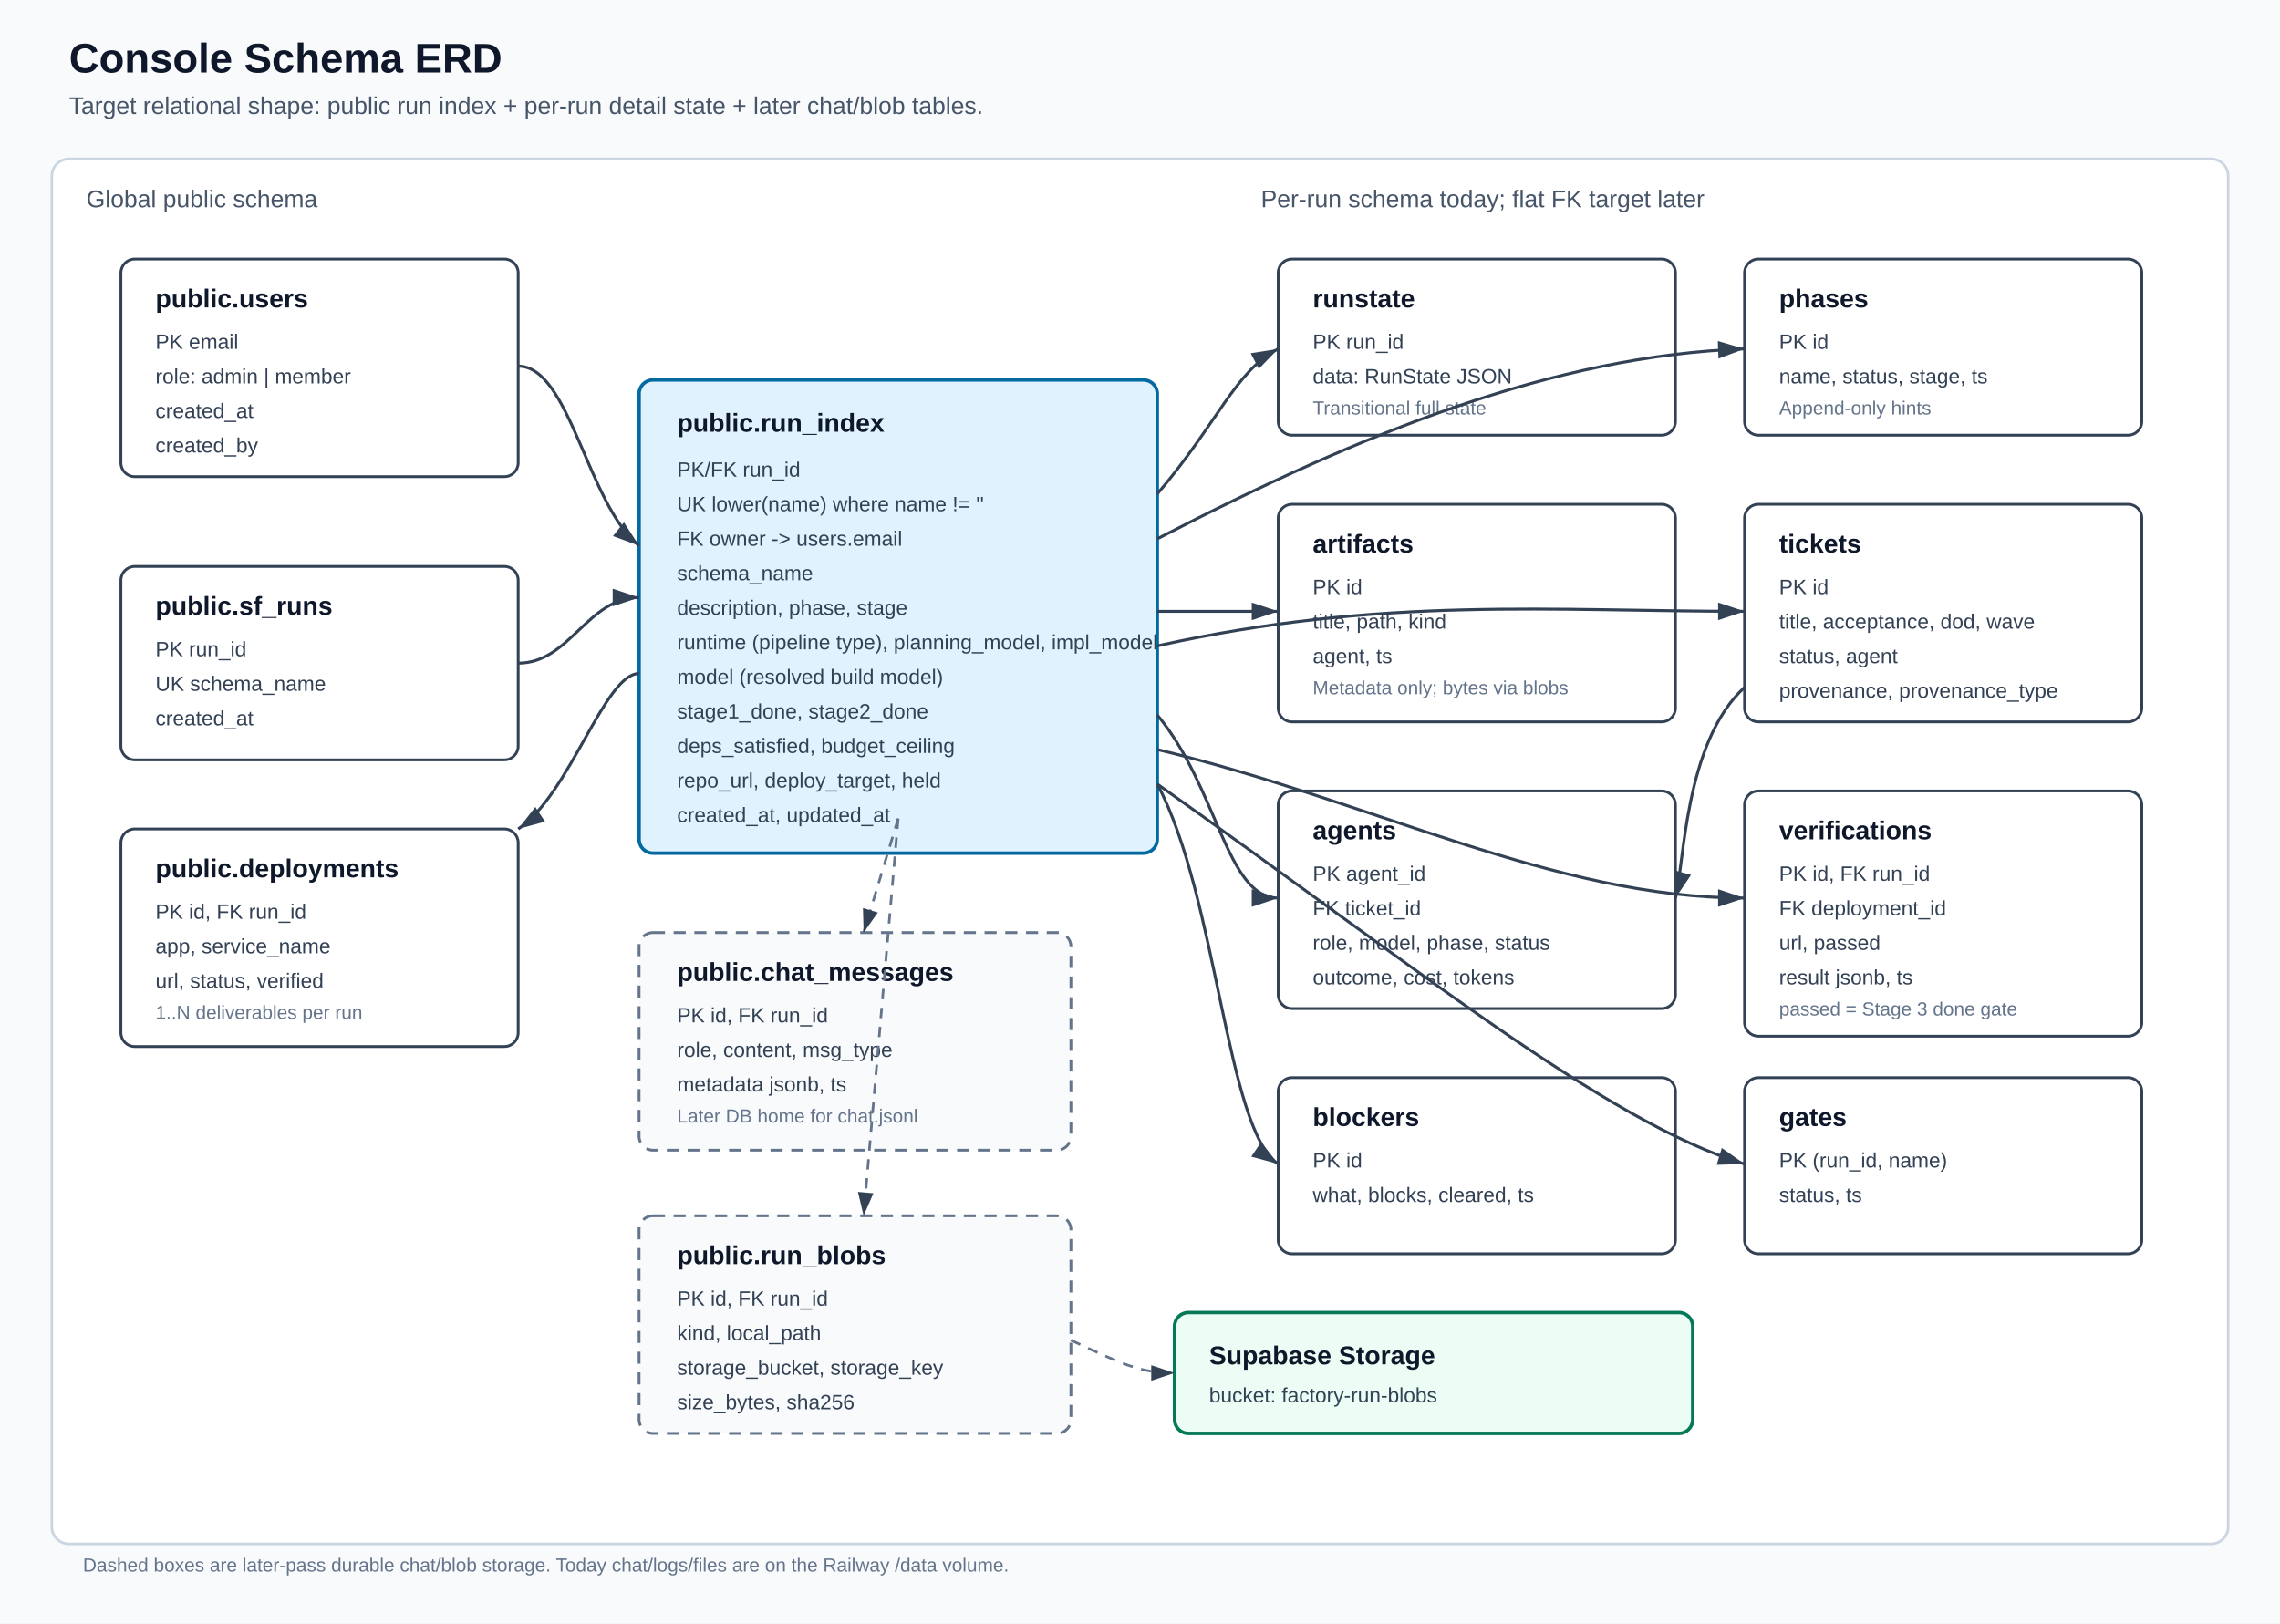
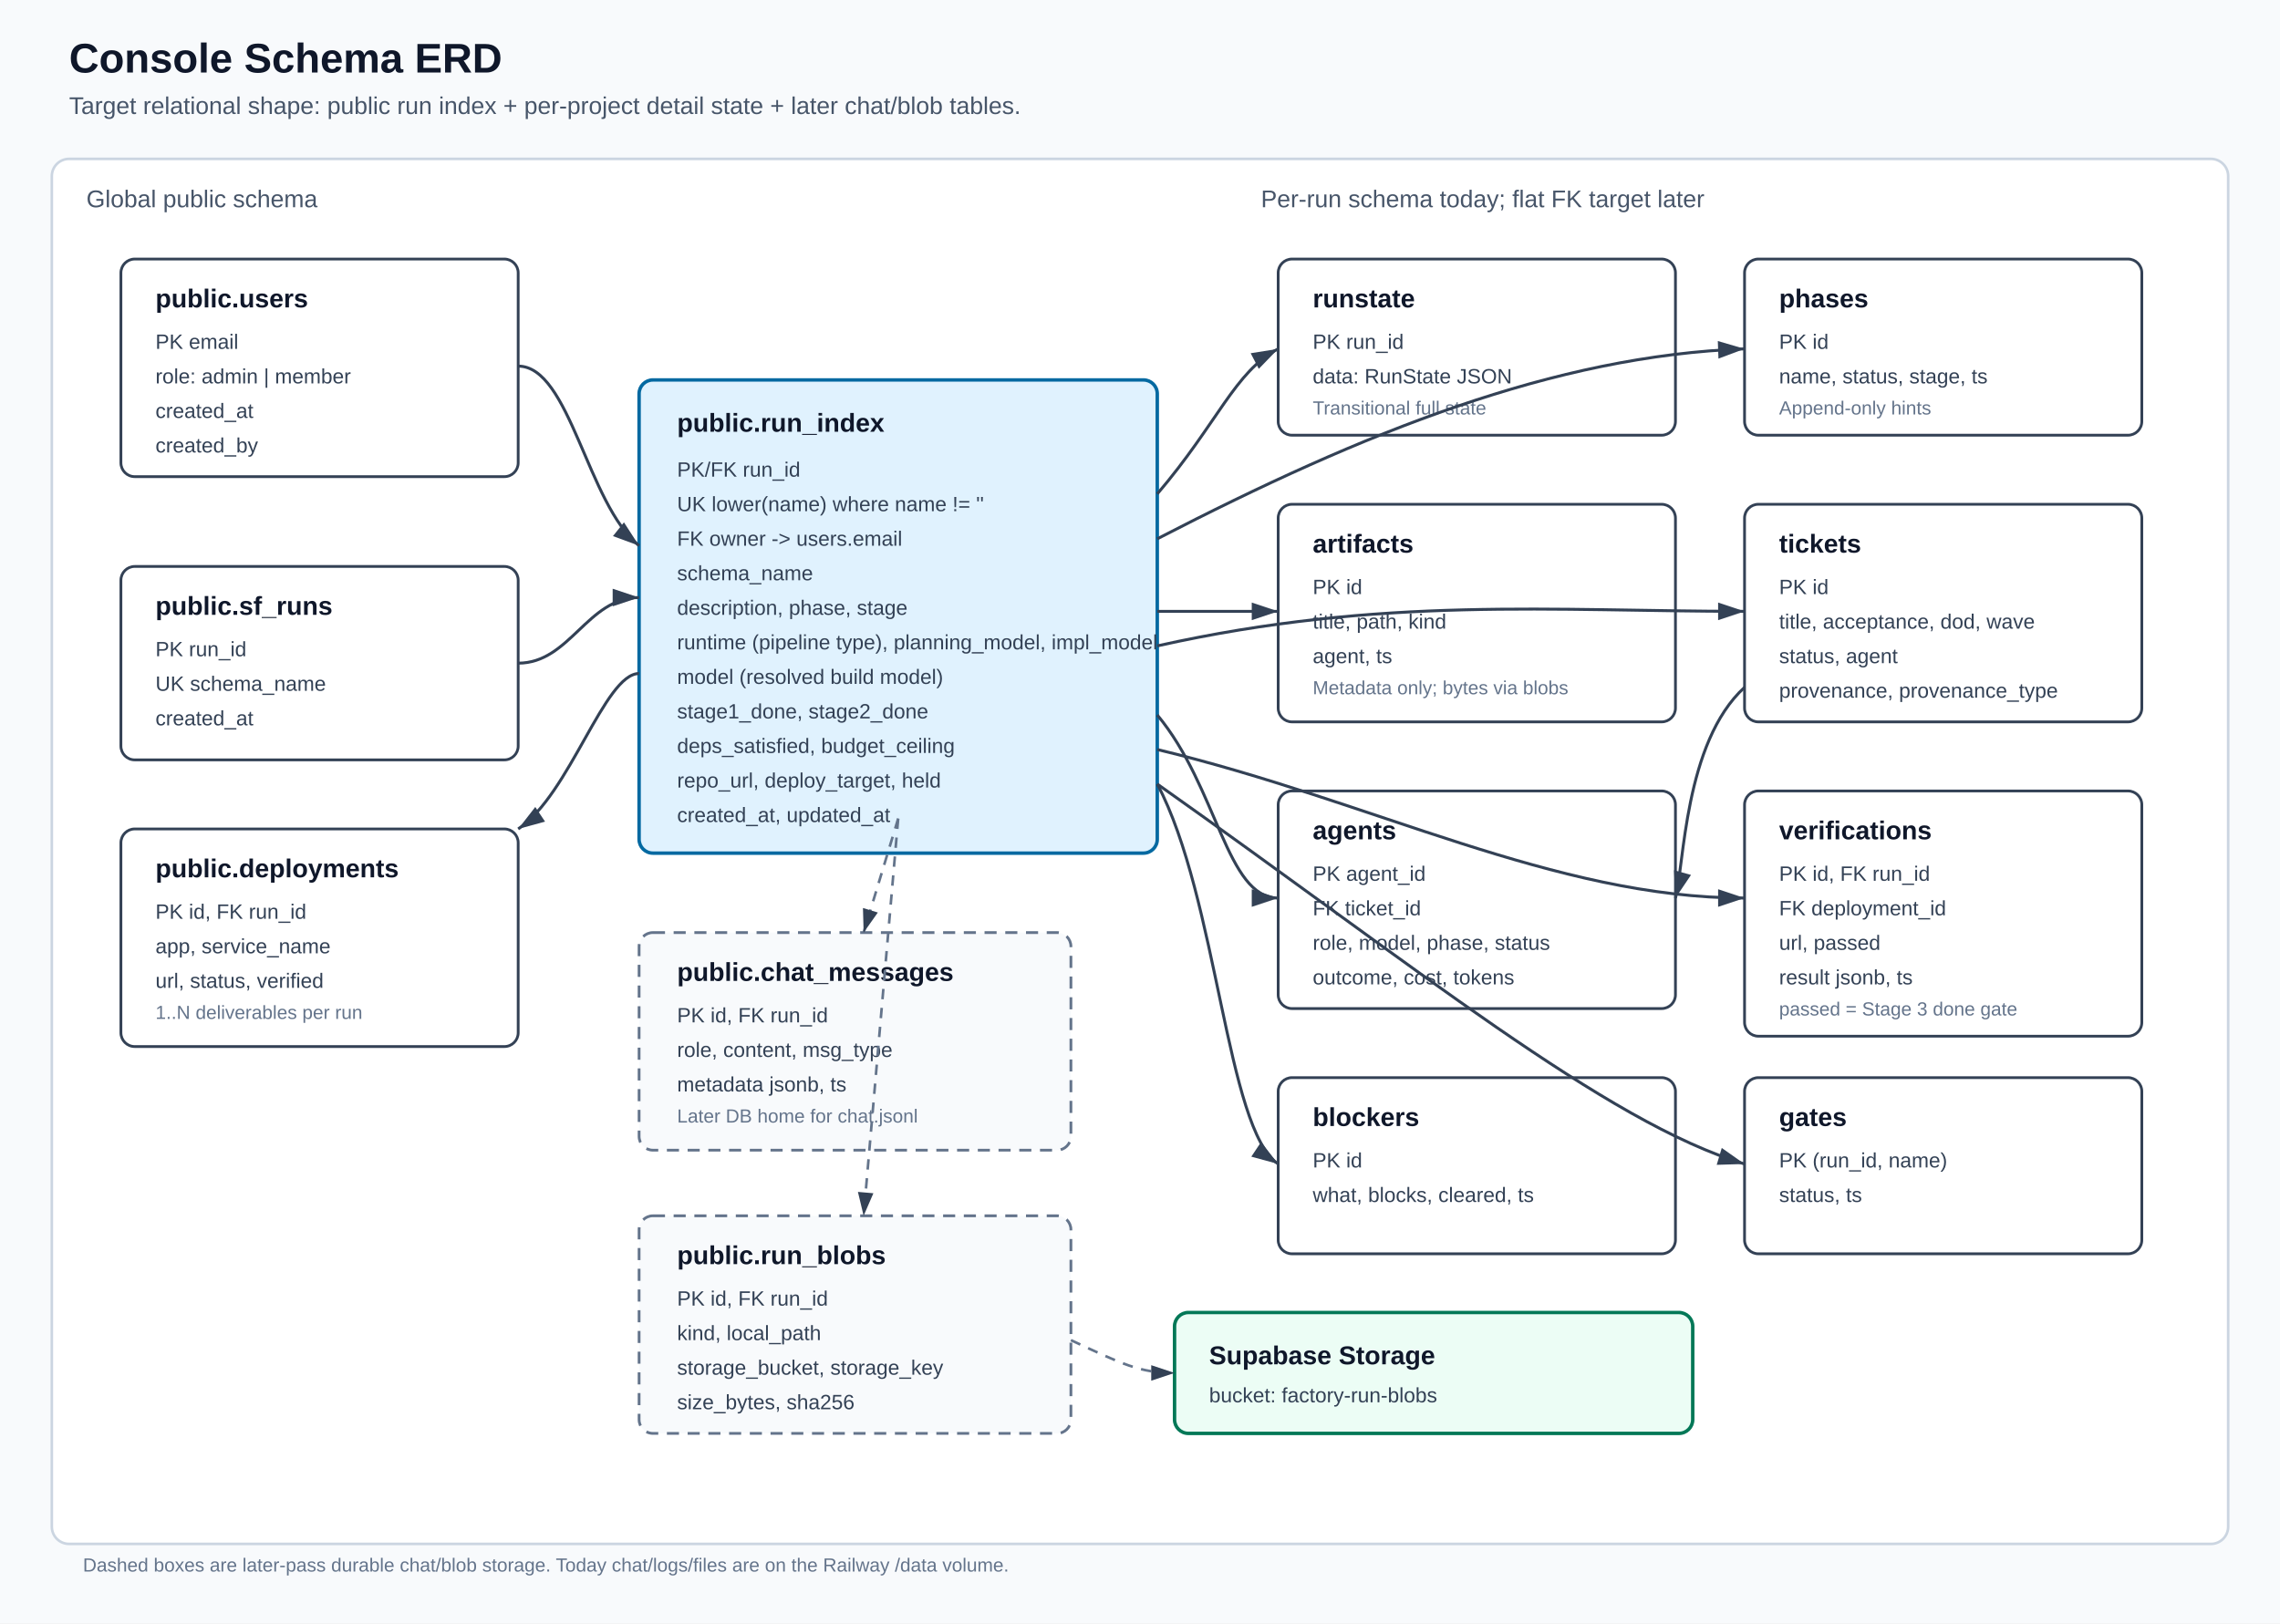
<svg xmlns="http://www.w3.org/2000/svg" width="1320" height="940" viewBox="0 0 1320 940" role="img" aria-labelledby="title desc">
  <defs>
    <marker id="arrow" markerWidth="10" markerHeight="10" refX="9" refY="3" orient="auto" markerUnits="strokeWidth">
      <path d="M0,0 L0,6 L9,3 z" fill="#334155" />
    </marker>
    <style>
      .bg { fill: #f8fafc; }
      .group { fill: #ffffff; stroke: #cbd5e1; stroke-width: 1.5; rx: 10; }
      .entity { fill: #ffffff; stroke: #334155; stroke-width: 1.6; rx: 8; }
      .primary { fill: #e0f2fe; stroke: #0369a1; stroke-width: 2; rx: 8; }
      .later { fill: #f8fafc; stroke: #64748b; stroke-width: 1.6; stroke-dasharray: 7 5; rx: 8; }
      .storage { fill: #ecfdf5; stroke: #047857; stroke-width: 2; rx: 8; }
      .title { font: 700 24px Arial, sans-serif; fill: #0f172a; }
      .subtitle { font: 14px Arial, sans-serif; fill: #475569; }
      .label { font: 700 15px Arial, sans-serif; fill: #0f172a; }
      .field { font: 12px Arial, sans-serif; fill: #334155; }
      .tiny { font: 11px Arial, sans-serif; fill: #64748b; }
      .edge { stroke: #334155; stroke-width: 1.7; fill: none; marker-end: url(#arrow); }
      .edge-soft { stroke: #64748b; stroke-width: 1.5; fill: none; stroke-dasharray: 6 5; marker-end: url(#arrow); }
    </style>
  </defs>
  <rect class="bg" x="0" y="0" width="1320" height="940" />
  <text class="title" x="40" y="42">Console Schema ERD</text>
-   <text class="subtitle" x="40" y="66">Target relational shape: public run index + per-run detail state + later chat/blob tables.</text>
+   <text class="subtitle" x="40" y="66">Target relational shape: public run index + per-project detail state + later chat/blob tables.</text>
  <rect class="group" x="30" y="92" width="1260" height="802" />
  <text class="subtitle" x="50" y="120">Global public schema</text>
  <text class="subtitle" x="730" y="120">Per-run schema today; flat FK target later</text>
  <rect class="entity" x="70" y="150" width="230" height="126" />
  <text class="label" x="90" y="178">public.users</text>
  <text class="field" x="90" y="202">PK email</text>
  <text class="field" x="90" y="222">role: admin | member</text>
  <text class="field" x="90" y="242">created_at</text>
  <text class="field" x="90" y="262">created_by</text>
  <rect class="entity" x="70" y="328" width="230" height="112" />
  <text class="label" x="90" y="356">public.sf_runs</text>
  <text class="field" x="90" y="380">PK run_id</text>
  <text class="field" x="90" y="400">UK schema_name</text>
  <text class="field" x="90" y="420">created_at</text>
  <rect class="entity" x="70" y="480" width="230" height="126" />
  <text class="label" x="90" y="508">public.deployments</text>
  <text class="field" x="90" y="532">PK id, FK run_id</text>
  <text class="field" x="90" y="552">app, service_name</text>
  <text class="field" x="90" y="572">url, status, verified</text>
  <text class="tiny" x="90" y="590">1..N deliverables per run</text>
  <rect class="primary" x="370" y="220" width="300" height="274" />
  <text class="label" x="392" y="250">public.run_index</text>
  <text class="field" x="392" y="276">PK/FK run_id</text>
  <text class="field" x="392" y="296">UK lower(name) where name != ''</text>
  <text class="field" x="392" y="316">FK owner -&gt; users.email</text>
  <text class="field" x="392" y="336">schema_name</text>
  <text class="field" x="392" y="356">description, phase, stage</text>
  <text class="field" x="392" y="376">runtime (pipeline type), planning_model, impl_model</text>
  <text class="field" x="392" y="396">model (resolved build model)</text>
  <text class="field" x="392" y="416">stage1_done, stage2_done</text>
  <text class="field" x="392" y="436">deps_satisfied, budget_ceiling</text>
  <text class="field" x="392" y="456">repo_url, deploy_target, held</text>
  <text class="field" x="392" y="476">created_at, updated_at</text>
  <rect class="entity" x="740" y="150" width="230" height="102" />
  <text class="label" x="760" y="178">runstate</text>
  <text class="field" x="760" y="202">PK run_id</text>
  <text class="field" x="760" y="222">data: RunState JSON</text>
  <text class="tiny" x="760" y="240">Transitional full state</text>
  <rect class="entity" x="1010" y="150" width="230" height="102" />
  <text class="label" x="1030" y="178">phases</text>
  <text class="field" x="1030" y="202">PK id</text>
  <text class="field" x="1030" y="222">name, status, stage, ts</text>
  <text class="tiny" x="1030" y="240">Append-only hints</text>
  <rect class="entity" x="740" y="292" width="230" height="126" />
  <text class="label" x="760" y="320">artifacts</text>
  <text class="field" x="760" y="344">PK id</text>
  <text class="field" x="760" y="364">title, path, kind</text>
  <text class="field" x="760" y="384">agent, ts</text>
  <text class="tiny" x="760" y="402">Metadata only; bytes via blobs</text>
  <rect class="entity" x="1010" y="292" width="230" height="126" />
  <text class="label" x="1030" y="320">tickets</text>
  <text class="field" x="1030" y="344">PK id</text>
  <text class="field" x="1030" y="364">title, acceptance, dod, wave</text>
  <text class="field" x="1030" y="384">status, agent</text>
  <text class="field" x="1030" y="404">provenance, provenance_type</text>
  <rect class="entity" x="740" y="458" width="230" height="126" />
  <text class="label" x="760" y="486">agents</text>
  <text class="field" x="760" y="510">PK agent_id</text>
  <text class="field" x="760" y="530">FK ticket_id</text>
  <text class="field" x="760" y="550">role, model, phase, status</text>
  <text class="field" x="760" y="570">outcome, cost, tokens</text>
  <rect class="entity" x="1010" y="458" width="230" height="142" />
  <text class="label" x="1030" y="486">verifications</text>
  <text class="field" x="1030" y="510">PK id, FK run_id</text>
  <text class="field" x="1030" y="530">FK deployment_id</text>
  <text class="field" x="1030" y="550">url, passed</text>
  <text class="field" x="1030" y="570">result jsonb, ts</text>
  <text class="tiny" x="1030" y="588">passed = Stage 3 done gate</text>
  <rect class="entity" x="740" y="624" width="230" height="102" />
  <text class="label" x="760" y="652">blockers</text>
  <text class="field" x="760" y="676">PK id</text>
  <text class="field" x="760" y="696">what, blocks, cleared, ts</text>
  <rect class="entity" x="1010" y="624" width="230" height="102" />
  <text class="label" x="1030" y="652">gates</text>
  <text class="field" x="1030" y="676">PK (run_id, name)</text>
  <text class="field" x="1030" y="696">status, ts</text>
  <rect class="later" x="370" y="540" width="250" height="126" />
  <text class="label" x="392" y="568">public.chat_messages</text>
  <text class="field" x="392" y="592">PK id, FK run_id</text>
  <text class="field" x="392" y="612">role, content, msg_type</text>
  <text class="field" x="392" y="632">metadata jsonb, ts</text>
  <text class="tiny" x="392" y="650">Later DB home for chat.jsonl</text>
  <rect class="later" x="370" y="704" width="250" height="126" />
  <text class="label" x="392" y="732">public.run_blobs</text>
  <text class="field" x="392" y="756">PK id, FK run_id</text>
  <text class="field" x="392" y="776">kind, local_path</text>
  <text class="field" x="392" y="796">storage_bucket, storage_key</text>
  <text class="field" x="392" y="816">size_bytes, sha256</text>
  <rect class="storage" x="680" y="760" width="300" height="70" />
  <text class="label" x="700" y="790">Supabase Storage</text>
  <text class="field" x="700" y="812">bucket: factory-run-blobs</text>
  <path class="edge" d="M300 212 C330 212, 340 292, 370 316" />
  <path class="edge" d="M300 384 C330 384, 340 346, 370 346" />
  <path class="edge" d="M370 390 C350 390, 330 460, 300 480" />
  <path class="edge" d="M670 286 C705 245, 715 215, 740 202" />
  <path class="edge" d="M670 312 C790 250, 900 206, 1010 202" />
  <path class="edge" d="M670 354 C700 354, 710 354, 740 354" />
  <path class="edge" d="M670 374 C800 345, 900 354, 1010 354" />
  <path class="edge" d="M670 414 C705 456, 710 520, 740 520" />
  <path class="edge" d="M1010 398 C975 430, 975 502, 970 520" />
  <path class="edge" d="M670 434 C795 464, 900 520, 1010 520" />
  <path class="edge" d="M670 454 C705 520, 710 654, 740 674" />
  <path class="edge" d="M670 454 C820 560, 930 650, 1010 674" />
  <path class="edge-soft" d="M520 474 L500 540" />
  <path class="edge-soft" d="M520 474 L500 704" />
  <path class="edge-soft" d="M620 776 C650 790, 660 795, 680 795" />
  <text class="tiny" x="48" y="910">Dashed boxes are later-pass durable chat/blob storage. Today chat/logs/files are on the Railway /data volume.</text>
</svg>
